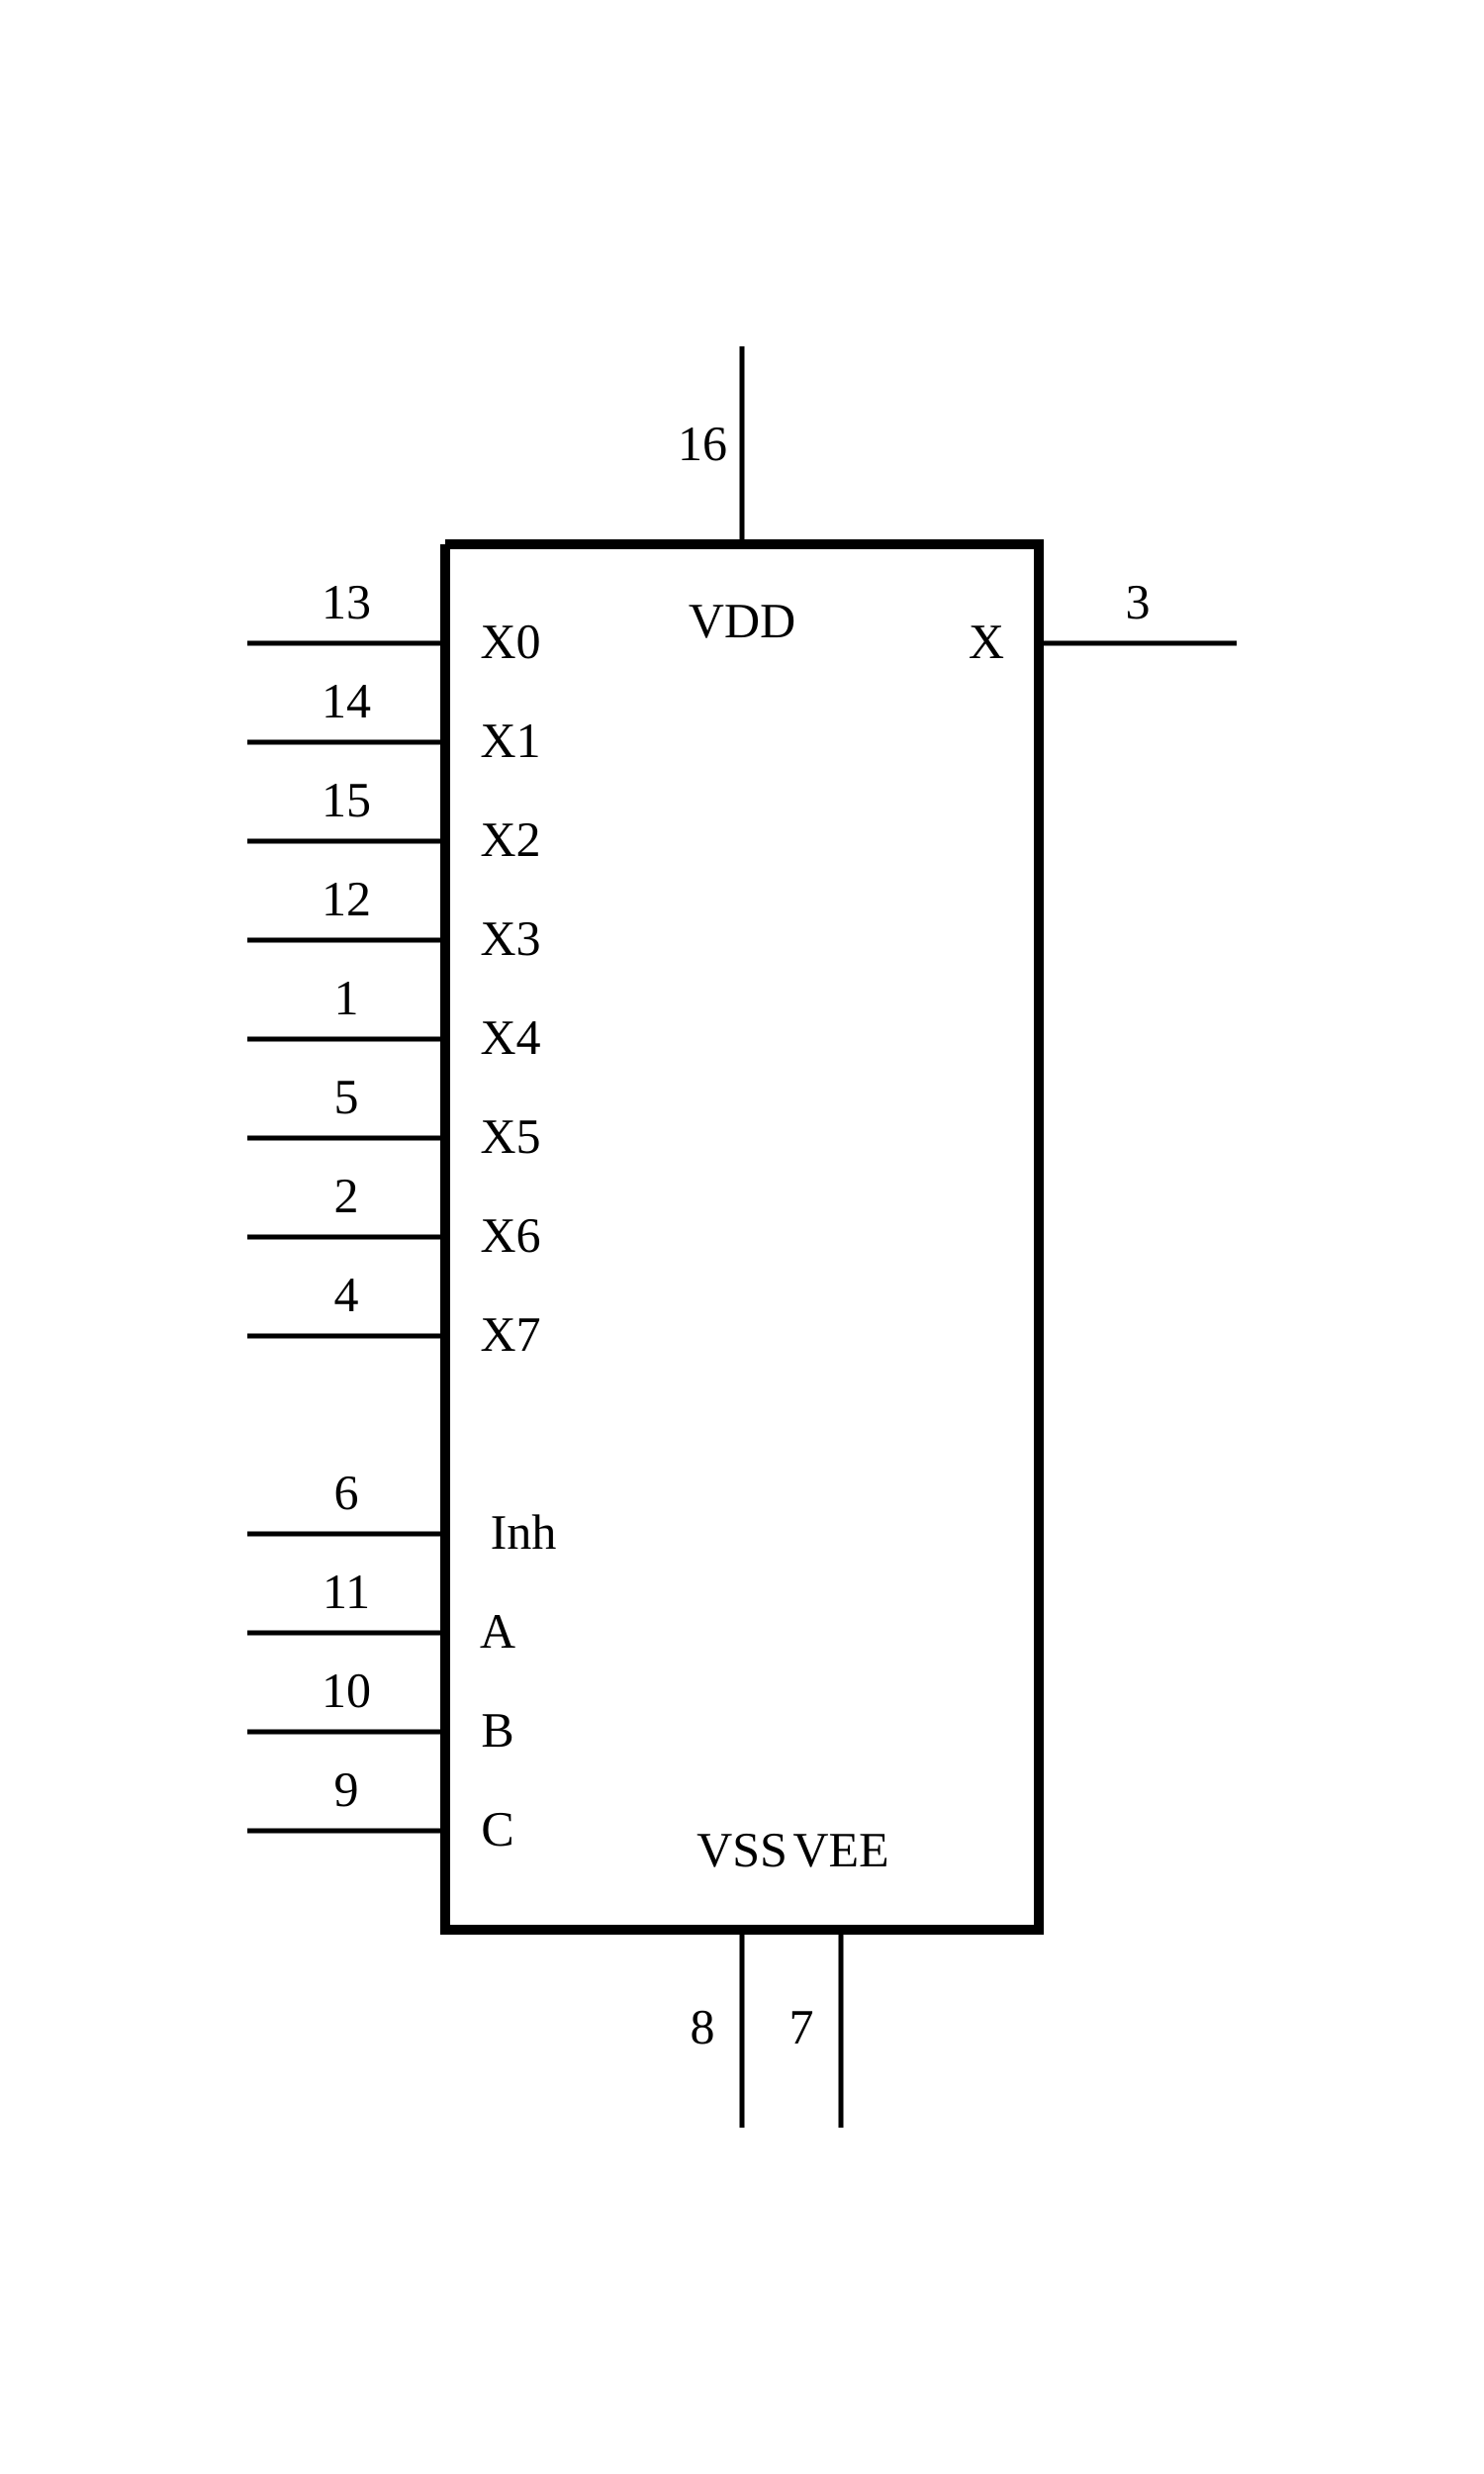
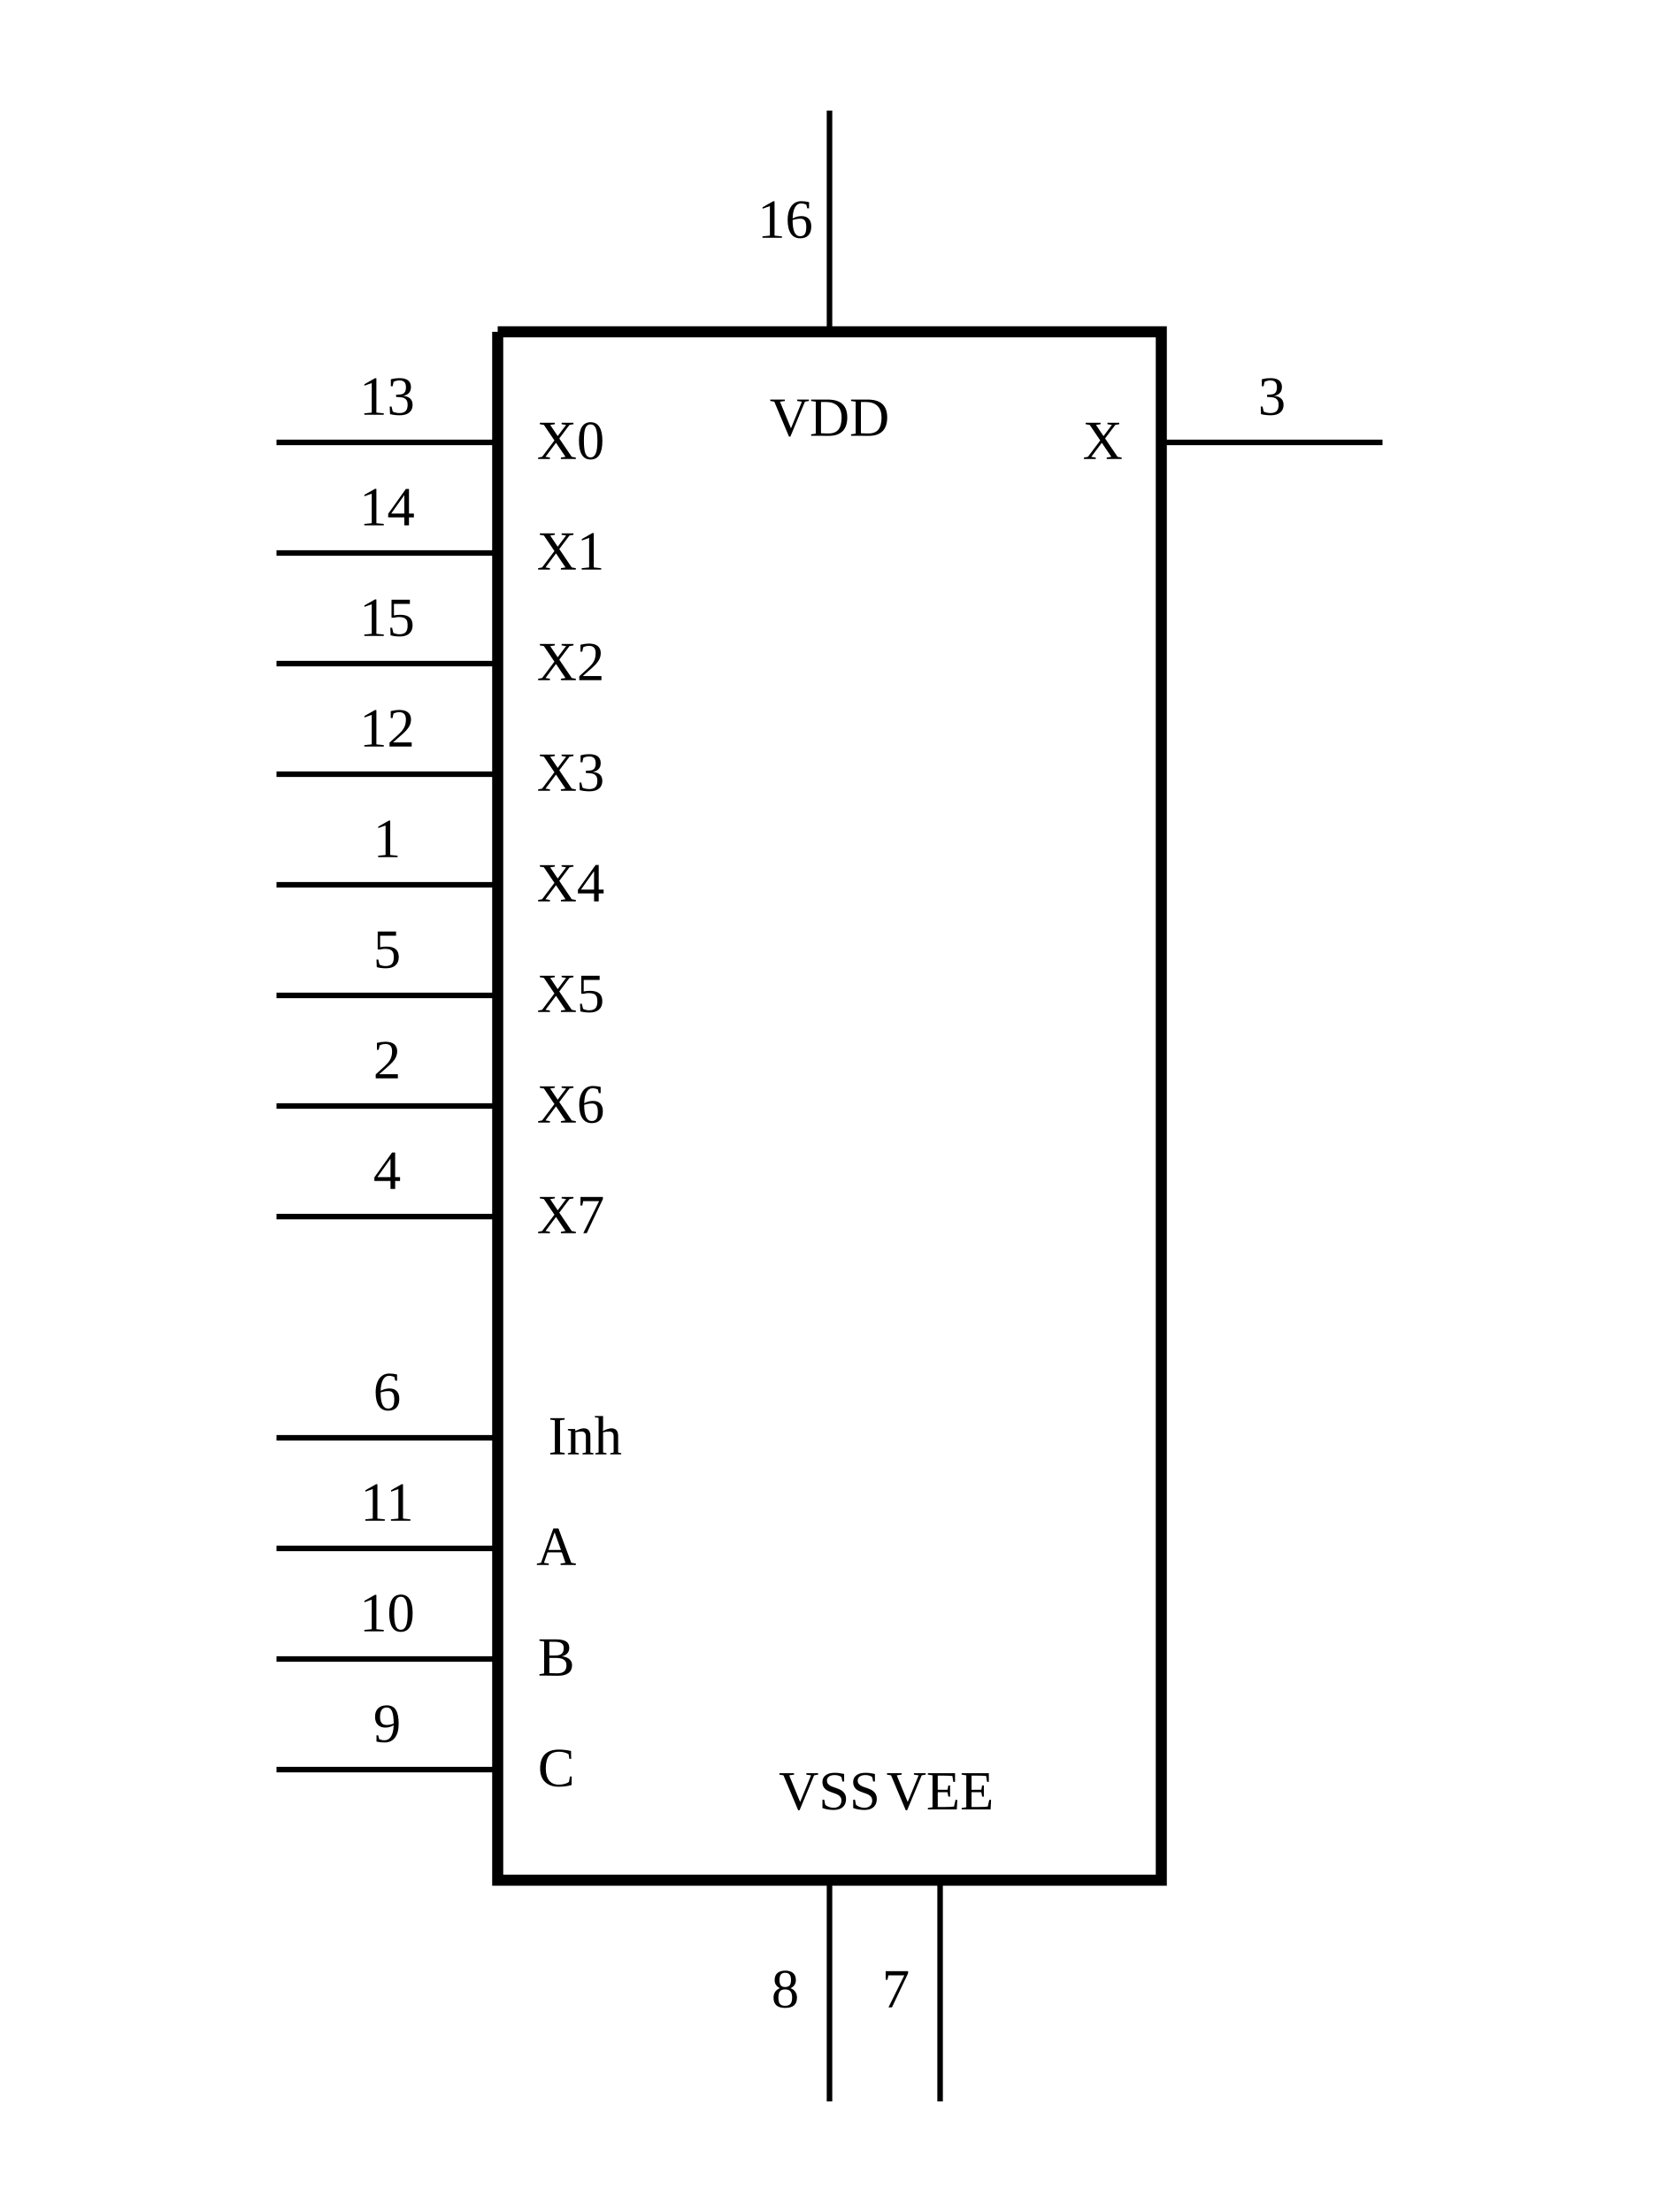
- <svg xmlns="http://www.w3.org/2000/svg" width="1500" height="2500" viewBox="-750.0 -1250.0 1500 2500">
+ <svg xmlns="http://www.w3.org/2000/svg" width="150.0" height="200.0" viewBox="-750.0 -1000.0 1500 2000">
  <defs>
</defs>
  <path d="M-300,-700 L300,-700 L300,700 L-300,700 L-300,-700" stroke-width="10" stroke="black" fill-opacity="0" />
  <text x="-400.0" y="-240" font-size="50.0" fill="black" text-anchor="middle" transform="translate(0,15.0)">1</text>
  <text x="-234" y="-200" font-size="50.0" fill="black" text-anchor="middle" transform="translate(0,15.0)">X4</text>
  <path d="M-500,-200 L-300,-200" stroke="black" stroke-width="5" />
  <text x="-400.0" y="460" font-size="50.0" fill="black" text-anchor="middle" transform="translate(0,15.0)">10</text>
  <text x="-247" y="500" font-size="50.0" fill="black" text-anchor="middle" transform="translate(0,15.0)">B</text>
  <path d="M-500,500 L-300,500" stroke="black" stroke-width="5" />
  <text x="-400.0" y="360" font-size="50.0" fill="black" text-anchor="middle" transform="translate(0,15.0)">11</text>
  <text x="-247" y="400" font-size="50.0" fill="black" text-anchor="middle" transform="translate(0,15.0)">A</text>
  <path d="M-500,400 L-300,400" stroke="black" stroke-width="5" />
  <text x="-400.0" y="-340" font-size="50.0" fill="black" text-anchor="middle" transform="translate(0,15.0)">12</text>
  <text x="-234" y="-300" font-size="50.0" fill="black" text-anchor="middle" transform="translate(0,15.0)">X3</text>
  <path d="M-500,-300 L-300,-300" stroke="black" stroke-width="5" />
  <text x="-400.0" y="-640" font-size="50.0" fill="black" text-anchor="middle" transform="translate(0,15.0)">13</text>
  <text x="-234" y="-600" font-size="50.0" fill="black" text-anchor="middle" transform="translate(0,15.0)">X0</text>
  <path d="M-500,-600 L-300,-600" stroke="black" stroke-width="5" />
  <text x="-400.0" y="-540" font-size="50.0" fill="black" text-anchor="middle" transform="translate(0,15.0)">14</text>
  <text x="-234" y="-500" font-size="50.0" fill="black" text-anchor="middle" transform="translate(0,15.0)">X1</text>
  <path d="M-500,-500 L-300,-500" stroke="black" stroke-width="5" />
  <text x="-400.0" y="-440" font-size="50.0" fill="black" text-anchor="middle" transform="translate(0,15.0)">15</text>
  <text x="-234" y="-400" font-size="50.0" fill="black" text-anchor="middle" transform="translate(0,15.0)">X2</text>
  <path d="M-500,-400 L-300,-400" stroke="black" stroke-width="5" />
  <text x="-40" y="-800.0" font-size="50.0" fill="black" text-anchor="middle" transform="translate(0,15.0)">16</text>
  <text x="0" y="-621" font-size="50.0" fill="black" text-anchor="middle" transform="translate(0,15.0)">VDD</text>
  <path d="M0,-900 L0,-700" stroke="black" stroke-width="5" />
  <text x="-400.0" y="-40" font-size="50.0" fill="black" text-anchor="middle" transform="translate(0,15.0)">2</text>
  <text x="-234" y="0" font-size="50.0" fill="black" text-anchor="middle" transform="translate(0,15.0)">X6</text>
  <path d="M-500,0 L-300,0" stroke="black" stroke-width="5" />
  <text x="400.0" y="-640" font-size="50.0" fill="black" text-anchor="middle" transform="translate(0,15.0)">3</text>
  <text x="247" y="-600" font-size="50.0" fill="black" text-anchor="middle" transform="translate(0,15.0)">X</text>
  <path d="M500,-600 L300,-600" stroke="black" stroke-width="5" />
  <text x="-400.0" y="60" font-size="50.0" fill="black" text-anchor="middle" transform="translate(0,15.0)">4</text>
  <text x="-234" y="100" font-size="50.0" fill="black" text-anchor="middle" transform="translate(0,15.0)">X7</text>
  <path d="M-500,100 L-300,100" stroke="black" stroke-width="5" />
  <text x="-400.0" y="-140" font-size="50.0" fill="black" text-anchor="middle" transform="translate(0,15.0)">5</text>
  <text x="-234" y="-100" font-size="50.0" fill="black" text-anchor="middle" transform="translate(0,15.0)">X5</text>
  <path d="M-500,-100 L-300,-100" stroke="black" stroke-width="5" />
  <text x="-400.0" y="260" font-size="50.0" fill="black" text-anchor="middle" transform="translate(0,15.0)">6</text>
  <text x="-221" y="300" font-size="50.0" fill="black" text-anchor="middle" transform="translate(0,15.0)">Inh</text>
  <path d="M-500,300 L-300,300" stroke="black" stroke-width="5" />
  <text x="60" y="800.0" font-size="50.0" fill="black" text-anchor="middle" transform="translate(0,15.0)">7</text>
  <text x="100" y="621" font-size="50.0" fill="black" text-anchor="middle" transform="translate(0,15.0)">VEE</text>
  <path d="M100,900 L100,700" stroke="black" stroke-width="5" />
  <text x="-40" y="800.0" font-size="50.0" fill="black" text-anchor="middle" transform="translate(0,15.0)">8</text>
  <text x="0" y="621" font-size="50.0" fill="black" text-anchor="middle" transform="translate(0,15.0)">VSS</text>
  <path d="M0,900 L0,700" stroke="black" stroke-width="5" />
  <text x="-400.0" y="560" font-size="50.0" fill="black" text-anchor="middle" transform="translate(0,15.0)">9</text>
  <text x="-247" y="600" font-size="50.0" fill="black" text-anchor="middle" transform="translate(0,15.0)">C</text>
  <path d="M-500,600 L-300,600" stroke="black" stroke-width="5" />
</svg>
